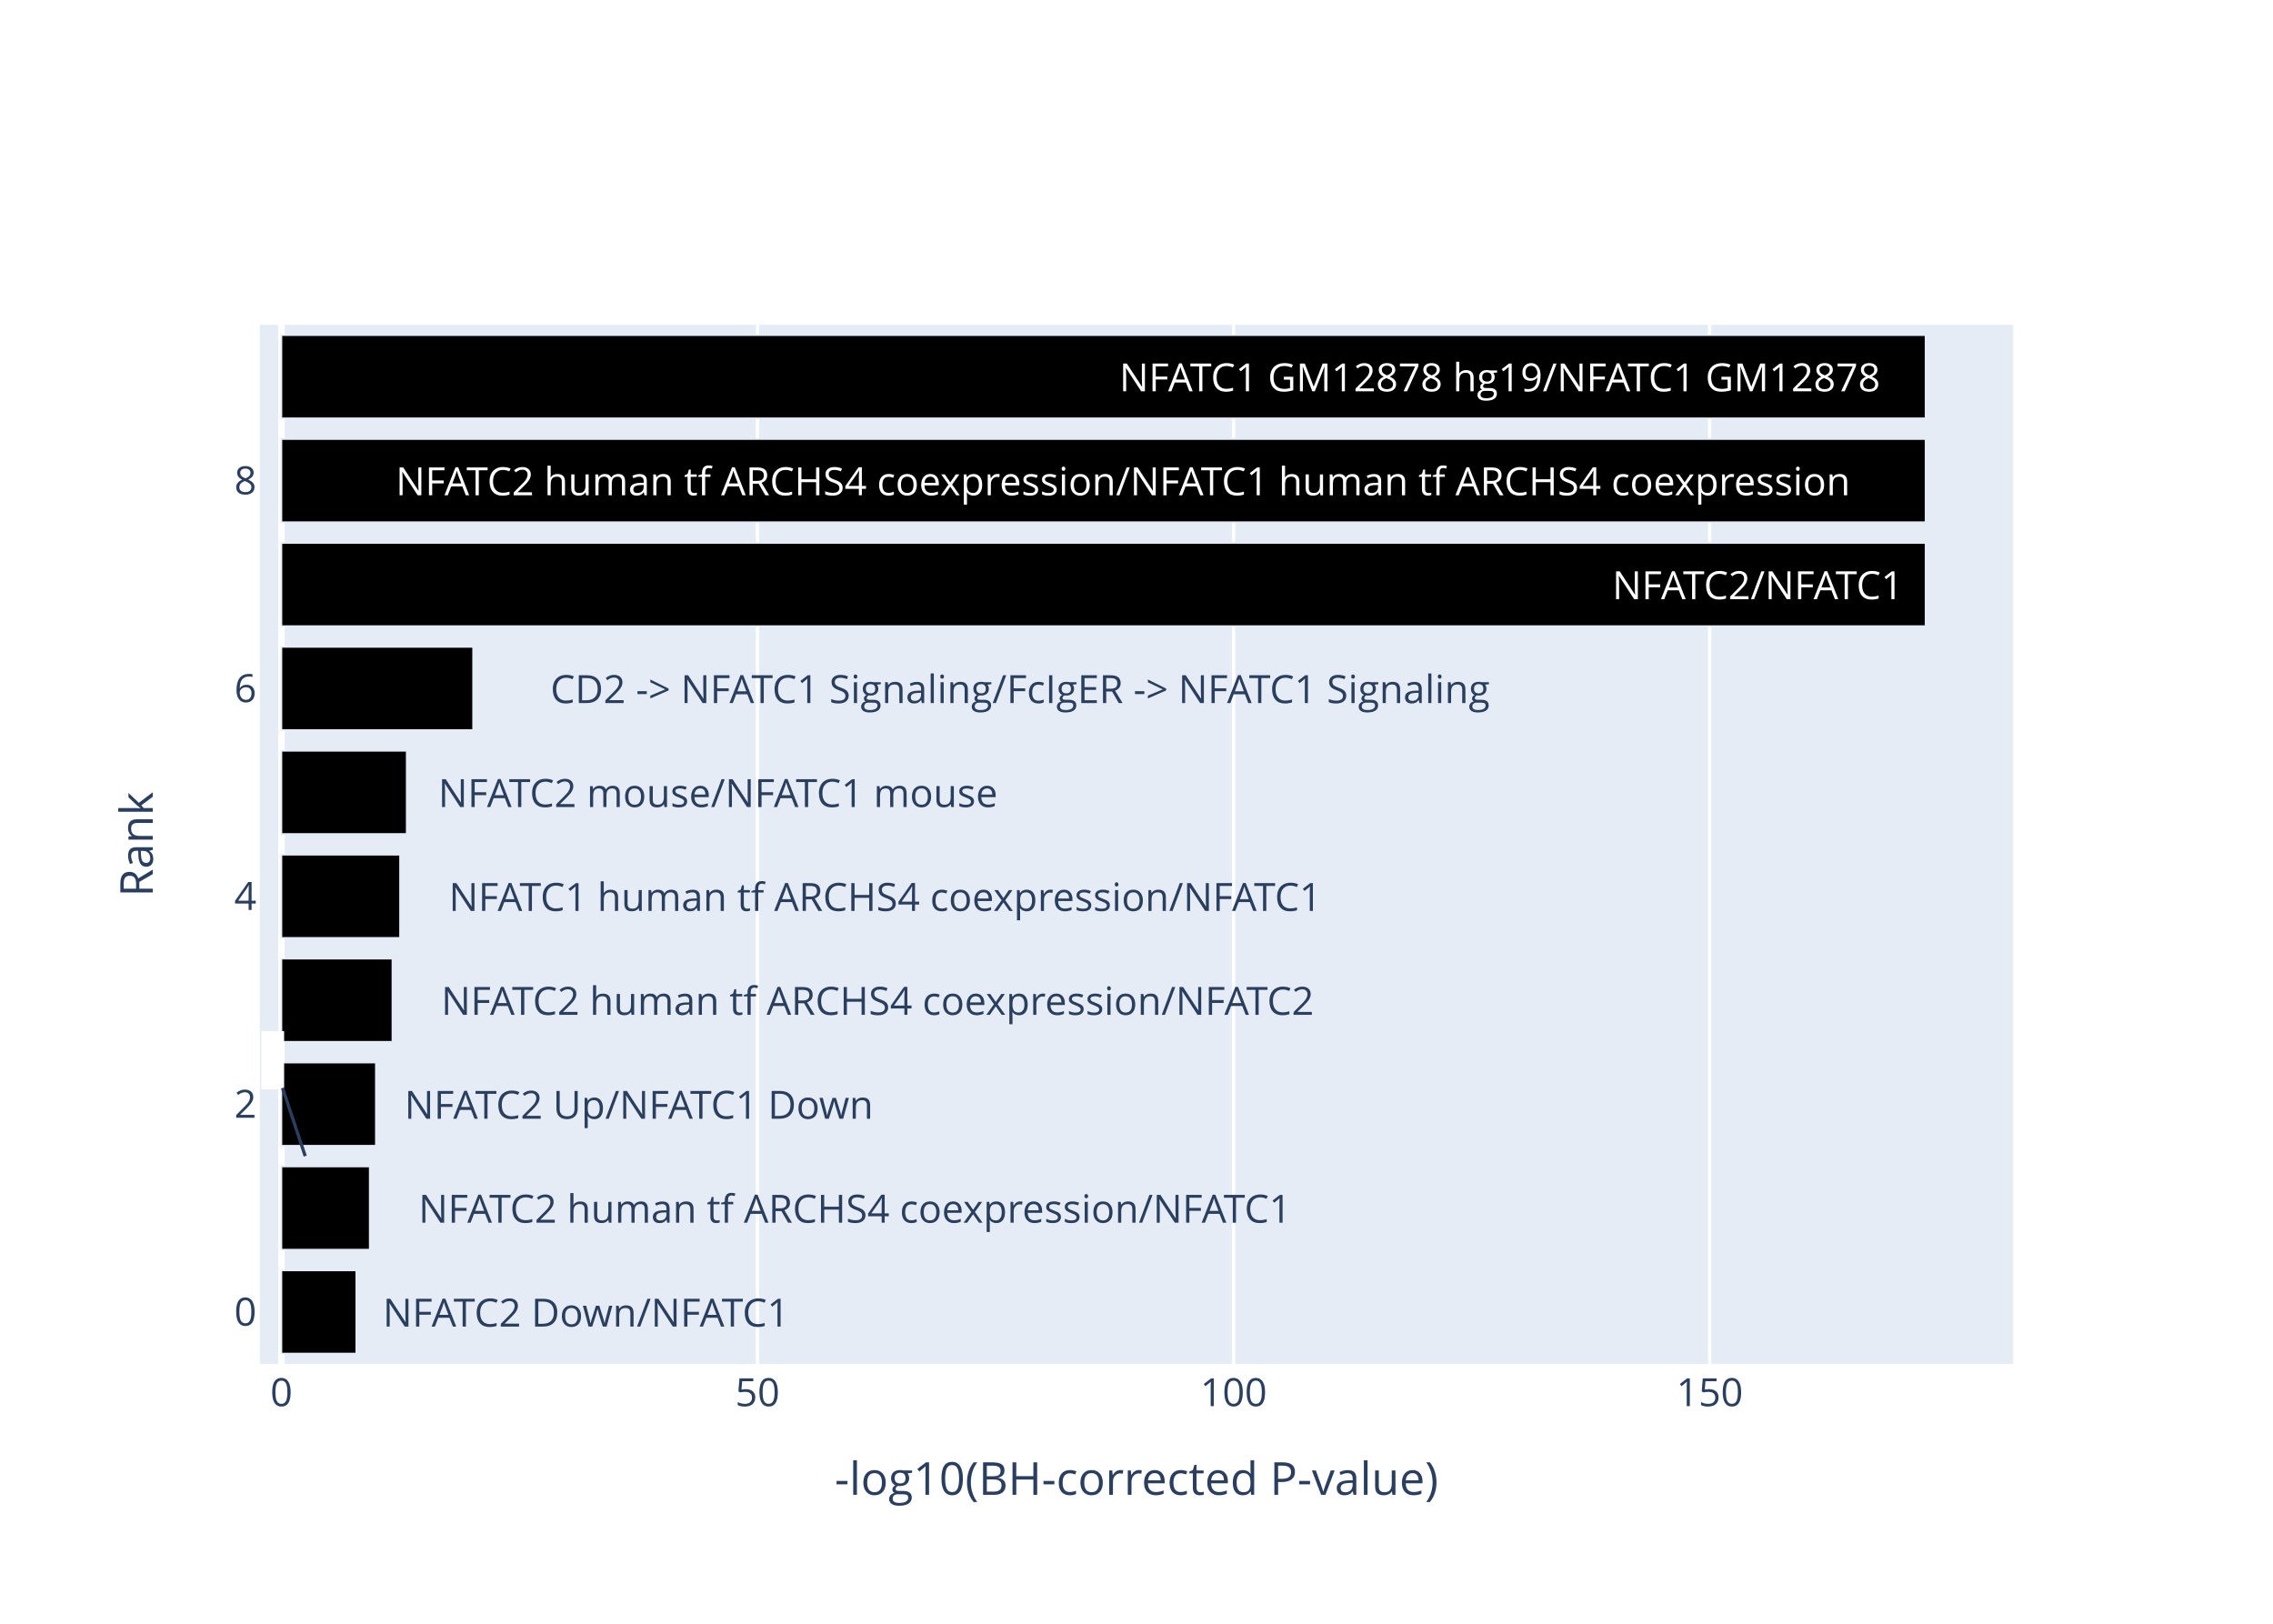
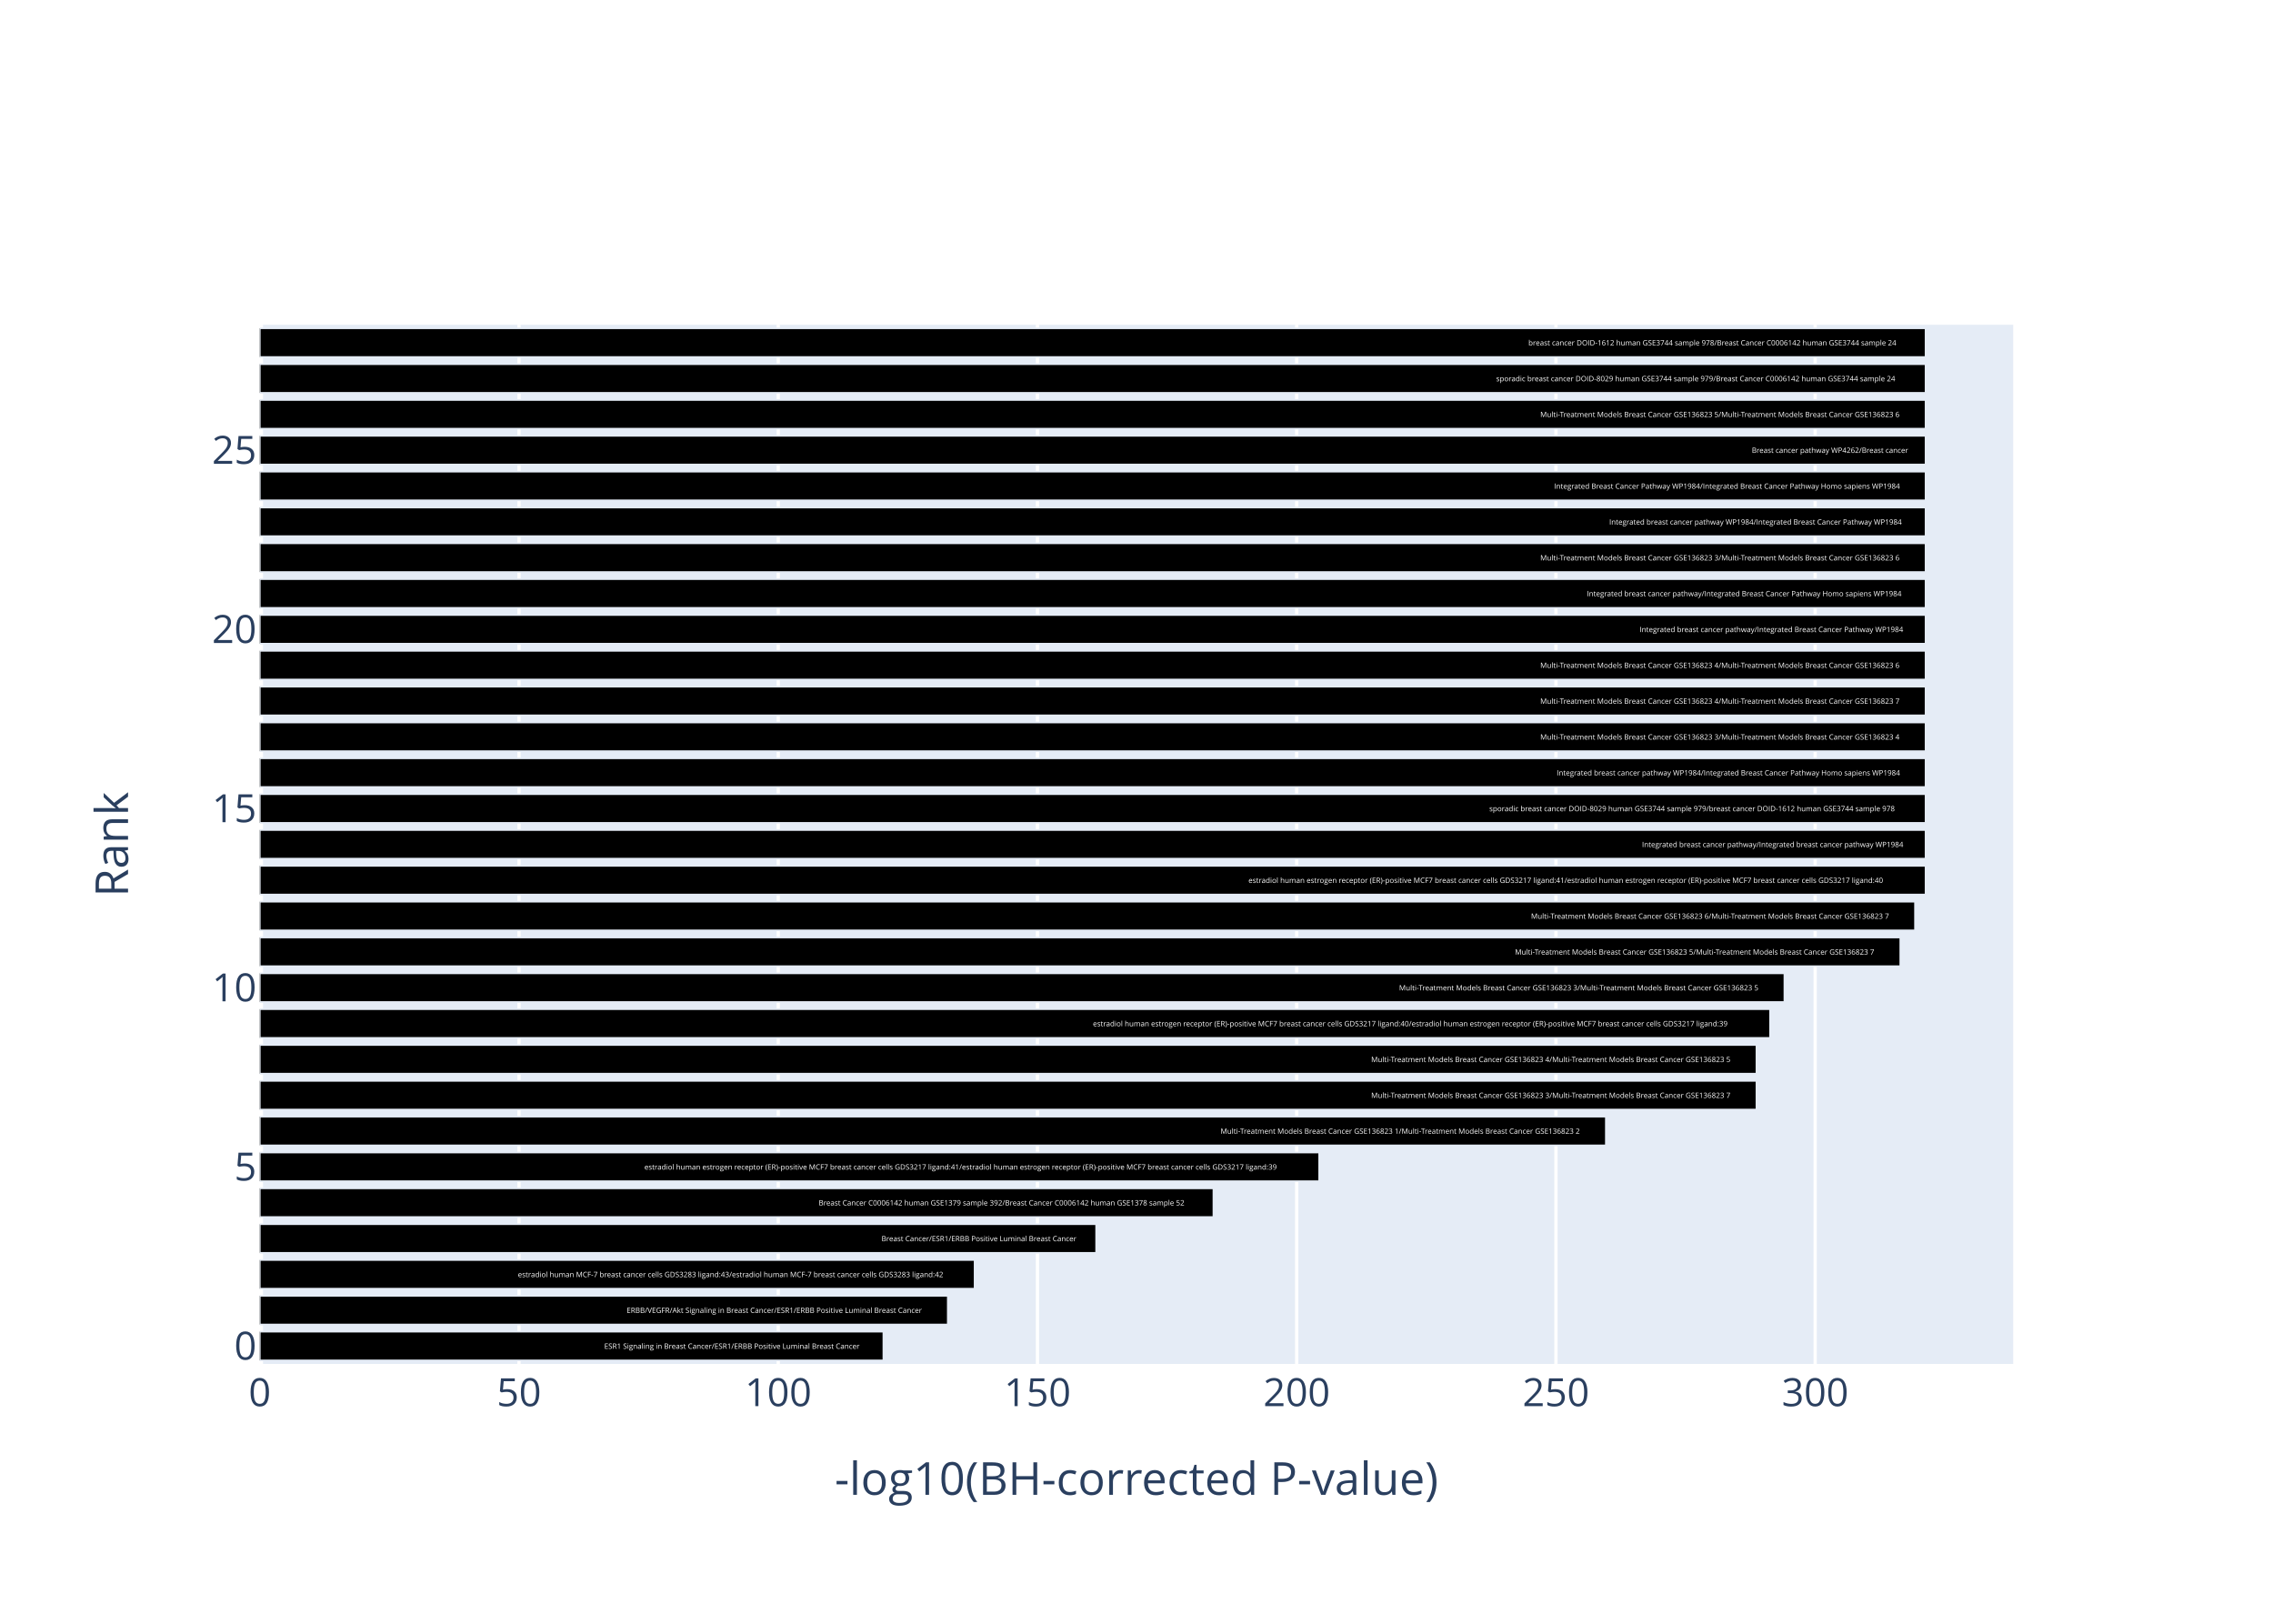
<svg xmlns="http://www.w3.org/2000/svg" class="main-svg" width="700" height="500" style="" viewBox="0 0 700 500">
  <rect x="0" y="0" width="700" height="500" style="fill: rgb(255, 255, 255); fill-opacity: 1;" />
-   <defs id="defs-0a23a2">
+   <defs id="defs-6ae5c2">
    <g class="clips">
-       <clipPath id="clip0a23a2xyplot" class="plotclip">
+       <clipPath id="clip6ae5c2xyplot" class="plotclip">
        <rect width="540" height="320" />
      </clipPath>
-       <clipPath class="axesclip" id="clip0a23a2x">
+       <clipPath class="axesclip" id="clip6ae5c2x">
        <rect x="80" y="0" width="540" height="500" />
      </clipPath>
-       <clipPath class="axesclip" id="clip0a23a2y">
+       <clipPath class="axesclip" id="clip6ae5c2y">
        <rect x="0" y="100" width="700" height="320" />
      </clipPath>
-       <clipPath class="axesclip" id="clip0a23a2xy">
+       <clipPath class="axesclip" id="clip6ae5c2xy">
        <rect x="80" y="100" width="540" height="320" />
      </clipPath>
    </g>
    <g class="gradients" />
    <g class="patterns" />
  </defs>
  <g class="bglayer">
    <rect class="bg" x="80" y="100" width="540" height="320" style="fill: rgb(229, 236, 246); fill-opacity: 1; stroke-width: 0;" />
  </g>
  <g class="layer-below">
    <g class="imagelayer" />
    <g class="shapelayer" />
  </g>
  <g class="cartesianlayer">
    <g class="subplot xy">
      <g class="layer-subplot">
        <g class="shapelayer" />
        <g class="imagelayer" />
      </g>
      <g class="minor-gridlayer">
        <g class="x" />
        <g class="y" />
      </g>
      <g class="gridlayer">
        <g class="x">
-           <path class="xgrid crisp" transform="translate(233.28,0)" d="M0,100v320" style="stroke: rgb(255, 255, 255); stroke-opacity: 1; stroke-width: 1px;" />
-           <path class="xgrid crisp" transform="translate(379.9,0)" d="M0,100v320" style="stroke: rgb(255, 255, 255); stroke-opacity: 1; stroke-width: 1px;" />
-           <path class="xgrid crisp" transform="translate(526.51,0)" d="M0,100v320" style="stroke: rgb(255, 255, 255); stroke-opacity: 1; stroke-width: 1px;" />
+           <path class="xgrid crisp" transform="translate(159.83,0)" d="M0,100v320" style="stroke: rgb(255, 255, 255); stroke-opacity: 1; stroke-width: 1px;" />
+           <path class="xgrid crisp" transform="translate(239.67,0)" d="M0,100v320" style="stroke: rgb(255, 255, 255); stroke-opacity: 1; stroke-width: 1px;" />
+           <path class="xgrid crisp" transform="translate(319.5,0)" d="M0,100v320" style="stroke: rgb(255, 255, 255); stroke-opacity: 1; stroke-width: 1px;" />
+           <path class="xgrid crisp" transform="translate(399.33,0)" d="M0,100v320" style="stroke: rgb(255, 255, 255); stroke-opacity: 1; stroke-width: 1px;" />
+           <path class="xgrid crisp" transform="translate(479.17,0)" d="M0,100v320" style="stroke: rgb(255, 255, 255); stroke-opacity: 1; stroke-width: 1px;" />
+           <path class="xgrid crisp" transform="translate(559,0)" d="M0,100v320" style="stroke: rgb(255, 255, 255); stroke-opacity: 1; stroke-width: 1px;" />
        </g>
        <g class="y" />
      </g>
      <g class="zerolinelayer">
-         <path class="xzl zl crisp" transform="translate(86.67,0)" d="M0,100v320" style="stroke: rgb(255, 255, 255); stroke-opacity: 1; stroke-width: 2px;" />
+         <path class="xzl zl crisp" transform="translate(80,0)" d="M0,100v320" style="stroke: rgb(255, 255, 255); stroke-opacity: 1; stroke-width: 2px;" />
      </g>
      <path class="xlines-below" />
      <path class="ylines-below" />
      <g class="overlines-below" />
      <g class="xaxislayer-below" />
      <g class="yaxislayer-below" />
      <g class="overaxes-below" />
-       <g class="plot" transform="translate(80,100)" clip-path="url(#clip0a23a2xyplot)">
+       <g class="plot" transform="translate(80,100)" clip-path="url(#clip6ae5c2xyplot)">
        <g class="barlayer mlayer">
          <g class="trace bars" style="opacity: 1;">
            <g class="points">
              <g class="point">
-                 <path d="M6.67,316.8V291.2H29.72V316.8Z" style="vector-effect: none; opacity: 1; stroke-width: 0.5px; fill: rgb(0, 0, 0); fill-opacity: 1; stroke: rgb(229, 236, 246); stroke-opacity: 1;" />
-                 <text class="bartext bartext-outside" text-anchor="middle" data-notex="1" x="0" y="0" style="font-family: 'Open Sans', verdana, arial, sans-serif; font-size: 12px; fill: rgb(42, 63, 95); fill-opacity: 1; white-space: pre;" transform="translate(100.4856,308.5)">NFATC2 Down/NFATC1</text>
-               </g>
-               <g class="point">
-                 <path d="M6.67,284.8V259.2H33.86V284.8Z" style="vector-effect: none; opacity: 1; stroke-width: 0.5px; fill: rgb(0, 0, 0); fill-opacity: 1; stroke: rgb(229, 236, 246); stroke-opacity: 1;" />
-                 <text class="bartext bartext-outside" text-anchor="middle" data-notex="1" x="0" y="0" style="font-family: 'Open Sans', verdana, arial, sans-serif; font-size: 12px; fill: rgb(42, 63, 95); fill-opacity: 1; white-space: pre;" transform="translate(183.2819,276.5)">NFATC2 human tf ARCHS4 coexpression/NFATC1</text>
-               </g>
-               <g class="point">
-                 <path d="M6.67,252.8V227.2H35.75V252.8Z" style="vector-effect: none; opacity: 1; stroke-width: 0.5px; fill: rgb(0, 0, 0); fill-opacity: 1; stroke: rgb(229, 236, 246); stroke-opacity: 1;" />
-                 <text class="bartext bartext-outside" text-anchor="middle" data-notex="1" x="0" y="0" style="font-family: 'Open Sans', verdana, arial, sans-serif; font-size: 12px; fill: rgb(42, 63, 95); fill-opacity: 1; white-space: pre;" transform="translate(116.75,244.5)">NFATC2 Up/NFATC1 Down</text>
-               </g>
-               <g class="point">
-                 <path d="M6.67,220.8V195.2H40.85V220.8Z" style="vector-effect: none; opacity: 1; stroke-width: 0.5px; fill: rgb(0, 0, 0); fill-opacity: 1; stroke: rgb(229, 236, 246); stroke-opacity: 1;" />
-                 <text class="bartext bartext-outside" text-anchor="middle" data-notex="1" x="0" y="0" style="font-family: 'Open Sans', verdana, arial, sans-serif; font-size: 12px; fill: rgb(42, 63, 95); fill-opacity: 1; white-space: pre;" transform="translate(190.2719,212.5)">NFATC2 human tf ARCHS4 coexpression/NFATC2</text>
-               </g>
-               <g class="point">
-                 <path d="M6.67,188.8V163.2H43.2V188.8Z" style="vector-effect: none; opacity: 1; stroke-width: 0.5px; fill: rgb(0, 0, 0); fill-opacity: 1; stroke: rgb(229, 236, 246); stroke-opacity: 1;" />
-                 <text class="bartext bartext-outside" text-anchor="middle" data-notex="1" x="0" y="0" style="font-family: 'Open Sans', verdana, arial, sans-serif; font-size: 12px; fill: rgb(42, 63, 95); fill-opacity: 1; white-space: pre;" transform="translate(192.6219,180.5)">NFATC1 human tf ARCHS4 coexpression/NFATC1</text>
-               </g>
-               <g class="point">
-                 <path d="M6.67,156.8V131.2H45.25V156.8Z" style="vector-effect: none; opacity: 1; stroke-width: 0.5px; fill: rgb(0, 0, 0); fill-opacity: 1; stroke: rgb(229, 236, 246); stroke-opacity: 1;" />
-                 <text class="bartext bartext-outside" text-anchor="middle" data-notex="1" x="0" y="0" style="font-family: 'Open Sans', verdana, arial, sans-serif; font-size: 12px; fill: rgb(42, 63, 95); fill-opacity: 1; white-space: pre;" transform="translate(141.1094,148.5)">NFATC2 mouse/NFATC1 mouse</text>
-               </g>
-               <g class="point">
-                 <path d="M6.67,124.8V99.2H65.7V124.8Z" style="vector-effect: none; opacity: 1; stroke-width: 0.5px; fill: rgb(0, 0, 0); fill-opacity: 1; stroke: rgb(229, 236, 246); stroke-opacity: 1;" />
-                 <text class="bartext bartext-outside" text-anchor="middle" data-notex="1" x="0" y="0" style="font-family: 'Open Sans', verdana, arial, sans-serif; font-size: 12px; fill: rgb(42, 63, 95); fill-opacity: 1; white-space: pre;" transform="translate(234.1687,116.5)">CD2 -&gt; NFATC1 Signaling/FcIgER -&gt; NFATC1 Signaling</text>
-               </g>
-               <g class="point">
-                 <path d="M6.67,92.8V67.2H513V92.8Z" style="vector-effect: none; opacity: 1; stroke-width: 0.5px; fill: rgb(0, 0, 0); fill-opacity: 1; stroke: rgb(229, 236, 246); stroke-opacity: 1;" />
-                 <text class="bartext bartext-inside" text-anchor="middle" data-notex="1" x="0" y="0" style="font-family: 'Open Sans', verdana, arial, sans-serif; font-size: 12px; fill: rgb(255, 255, 255); fill-opacity: 1; white-space: pre;" transform="translate(461.3125,84.5)">NFATC2/NFATC1</text>
-               </g>
-               <g class="point">
-                 <path d="M6.67,60.8V35.2H513V60.8Z" style="vector-effect: none; opacity: 1; stroke-width: 0.5px; fill: rgb(0, 0, 0); fill-opacity: 1; stroke: rgb(229, 236, 246); stroke-opacity: 1;" />
-                 <text class="bartext bartext-inside" text-anchor="middle" data-notex="1" x="0" y="0" style="font-family: 'Open Sans', verdana, arial, sans-serif; font-size: 12px; fill: rgb(255, 255, 255); fill-opacity: 1; white-space: pre;" transform="translate(265.8438,52.5)">NFATC2 human tf ARCHS4 coexpression/NFATC1 human tf ARCHS4 coexpression</text>
-               </g>
-               <g class="point">
-                 <path d="M6.67,28.8V3.2H513V28.8Z" style="vector-effect: none; opacity: 1; stroke-width: 0.5px; fill: rgb(0, 0, 0); fill-opacity: 1; stroke: rgb(229, 236, 246); stroke-opacity: 1;" />
-                 <text class="bartext bartext-inside" text-anchor="middle" data-notex="1" x="0" y="0" style="font-family: 'Open Sans', verdana, arial, sans-serif; font-size: 12px; fill: rgb(255, 255, 255); fill-opacity: 1; white-space: pre;" transform="translate(381.8906,20.5)">NFATC1 GM12878 hg19/NFATC1 GM12878</text>
+                 <path d="M0,318.9V310.07H192.05V318.9Z" style="vector-effect: none; opacity: 1; stroke-width: 0.5px; fill: rgb(0, 0, 0); fill-opacity: 1; stroke: rgb(229, 236, 246); stroke-opacity: 1;" />
+                 <text class="bartext bartext-inside" text-anchor="middle" data-notex="1" x="0" y="0" style="font-family: 'Open Sans', verdana, arial, sans-serif; font-size: 12px; fill: rgb(255, 255, 255); fill-opacity: 1; white-space: pre;" transform="translate(145.4031,315.334)scale(0.1886667)">ESR1 Signaling in Breast Cancer/ESR1/ERBB Positive Luminal Breast Cancer</text>
+               </g>
+               <g class="point">
+                 <path d="M0,307.86V299.03H211.88V307.86Z" style="vector-effect: none; opacity: 1; stroke-width: 0.5px; fill: rgb(0, 0, 0); fill-opacity: 1; stroke: rgb(229, 236, 246); stroke-opacity: 1;" />
+                 <text class="bartext bartext-inside" text-anchor="middle" data-notex="1" x="0" y="0" style="font-family: 'Open Sans', verdana, arial, sans-serif; font-size: 12px; fill: rgb(255, 255, 255); fill-opacity: 1; white-space: pre;" transform="translate(158.4529,304.294)scale(0.1886667)">ERBB/VEGFR/Akt Signaling in Breast Cancer/ESR1/ERBB Positive Luminal Breast Cancer</text>
+               </g>
+               <g class="point">
+                 <path d="M0,296.83V288H220.14V296.83Z" style="vector-effect: none; opacity: 1; stroke-width: 0.5px; fill: rgb(0, 0, 0); fill-opacity: 1; stroke: rgb(229, 236, 246); stroke-opacity: 1;" />
+                 <text class="bartext bartext-inside" text-anchor="middle" data-notex="1" x="0" y="0" style="font-family: 'Open Sans', verdana, arial, sans-serif; font-size: 12px; fill: rgb(255, 255, 255); fill-opacity: 1; white-space: pre;" transform="translate(144.9897,293.264)scale(0.1886667)">estradiol human MCF-7 breast cancer cells GDS3283 ligand:43/estradiol human MCF-7 breast cancer cells GDS3283 ligand:42</text>
+               </g>
+               <g class="point">
+                 <path d="M0,285.79V276.97H257.57V285.79Z" style="vector-effect: none; opacity: 1; stroke-width: 0.5px; fill: rgb(0, 0, 0); fill-opacity: 1; stroke: rgb(229, 236, 246); stroke-opacity: 1;" />
+                 <text class="bartext bartext-inside" text-anchor="middle" data-notex="1" x="0" y="0" style="font-family: 'Open Sans', verdana, arial, sans-serif; font-size: 12px; fill: rgb(255, 255, 255); fill-opacity: 1; white-space: pre;" transform="translate(221.4879,282.226)scale(0.188)">Breast Cancer/ESR1/ERBB Positive Luminal Breast Cancer</text>
+               </g>
+               <g class="point">
+                 <path d="M0,274.76V265.93H293.69V274.76Z" style="vector-effect: none; opacity: 1; stroke-width: 0.5px; fill: rgb(0, 0, 0); fill-opacity: 1; stroke: rgb(229, 236, 246); stroke-opacity: 1;" />
+                 <text class="bartext bartext-inside" text-anchor="middle" data-notex="1" x="0" y="0" style="font-family: 'Open Sans', verdana, arial, sans-serif; font-size: 12px; fill: rgb(255, 255, 255); fill-opacity: 1; white-space: pre;" transform="translate(228.4359,271.194)scale(0.1886667)">Breast Cancer C0006142 human GSE1379 sample 392/Breast Cancer C0006142 human GSE1378 sample 52</text>
+               </g>
+               <g class="point">
+                 <path d="M0,263.72V254.9H326.25V263.72Z" style="vector-effect: none; opacity: 1; stroke-width: 0.5px; fill: rgb(0, 0, 0); fill-opacity: 1; stroke: rgb(229, 236, 246); stroke-opacity: 1;" />
+                 <text class="bartext bartext-inside" text-anchor="middle" data-notex="1" x="0" y="0" style="font-family: 'Open Sans', verdana, arial, sans-serif; font-size: 12px; fill: rgb(255, 255, 255); fill-opacity: 1; white-space: pre;" transform="translate(215.8256,260.156)scale(0.188)">estradiol human estrogen receptor (ER)-positive MCF7 breast cancer cells GDS3217 ligand:41/estradiol human estrogen receptor (ER)-positive MCF7 breast cancer cells GDS3217 ligand:39</text>
+               </g>
+               <g class="point">
+                 <path d="M0,252.69V243.86H414.54V252.69Z" style="vector-effect: none; opacity: 1; stroke-width: 0.5px; fill: rgb(0, 0, 0); fill-opacity: 1; stroke: rgb(229, 236, 246); stroke-opacity: 1;" />
+                 <text class="bartext bartext-inside" text-anchor="middle" data-notex="1" x="0" y="0" style="font-family: 'Open Sans', verdana, arial, sans-serif; font-size: 12px; fill: rgb(255, 255, 255); fill-opacity: 1; white-space: pre;" transform="translate(351.202,249.124)scale(0.1886667)">Multi-Treatment Models Breast Cancer GSE136823 1/Multi-Treatment Models Breast Cancer GSE136823 2</text>
+               </g>
+               <g class="point">
+                 <path d="M0,241.66V232.83H460.92V241.66Z" style="vector-effect: none; opacity: 1; stroke-width: 0.5px; fill: rgb(0, 0, 0); fill-opacity: 1; stroke: rgb(229, 236, 246); stroke-opacity: 1;" />
+                 <text class="bartext bartext-inside" text-anchor="middle" data-notex="1" x="0" y="0" style="font-family: 'Open Sans', verdana, arial, sans-serif; font-size: 12px; fill: rgb(255, 255, 255); fill-opacity: 1; white-space: pre;" transform="translate(397.582,238.094)scale(0.1886667)">Multi-Treatment Models Breast Cancer GSE136823 3/Multi-Treatment Models Breast Cancer GSE136823 7</text>
+               </g>
+               <g class="point">
+                 <path d="M0,230.62V221.79H460.92V230.62Z" style="vector-effect: none; opacity: 1; stroke-width: 0.5px; fill: rgb(0, 0, 0); fill-opacity: 1; stroke: rgb(229, 236, 246); stroke-opacity: 1;" />
+                 <text class="bartext bartext-inside" text-anchor="middle" data-notex="1" x="0" y="0" style="font-family: 'Open Sans', verdana, arial, sans-serif; font-size: 12px; fill: rgb(255, 255, 255); fill-opacity: 1; white-space: pre;" transform="translate(397.582,227.054)scale(0.1886667)">Multi-Treatment Models Breast Cancer GSE136823 4/Multi-Treatment Models Breast Cancer GSE136823 5</text>
+               </g>
+               <g class="point">
+                 <path d="M0,219.59V210.76H465.11V219.59Z" style="vector-effect: none; opacity: 1; stroke-width: 0.5px; fill: rgb(0, 0, 0); fill-opacity: 1; stroke: rgb(229, 236, 246); stroke-opacity: 1;" />
+                 <text class="bartext bartext-inside" text-anchor="middle" data-notex="1" x="0" y="0" style="font-family: 'Open Sans', verdana, arial, sans-serif; font-size: 12px; fill: rgb(255, 255, 255); fill-opacity: 1; white-space: pre;" transform="translate(354.3047,216.024)scale(0.1886667)">estradiol human estrogen receptor (ER)-positive MCF7 breast cancer cells GDS3217 ligand:40/estradiol human estrogen receptor (ER)-positive MCF7 breast cancer cells GDS3217 ligand:39</text>
+               </g>
+               <g class="point">
+                 <path d="M0,208.55V199.72H469.53V208.55Z" style="vector-effect: none; opacity: 1; stroke-width: 0.5px; fill: rgb(0, 0, 0); fill-opacity: 1; stroke: rgb(229, 236, 246); stroke-opacity: 1;" />
+                 <text class="bartext bartext-inside" text-anchor="middle" data-notex="1" x="0" y="0" style="font-family: 'Open Sans', verdana, arial, sans-serif; font-size: 12px; fill: rgb(255, 255, 255); fill-opacity: 1; white-space: pre;" transform="translate(406.192,204.984)scale(0.1886667)">Multi-Treatment Models Breast Cancer GSE136823 3/Multi-Treatment Models Breast Cancer GSE136823 5</text>
+               </g>
+               <g class="point">
+                 <path d="M0,197.52V188.69H505.22V197.52Z" style="vector-effect: none; opacity: 1; stroke-width: 0.5px; fill: rgb(0, 0, 0); fill-opacity: 1; stroke: rgb(229, 236, 246); stroke-opacity: 1;" />
+                 <text class="bartext bartext-inside" text-anchor="middle" data-notex="1" x="0" y="0" style="font-family: 'Open Sans', verdana, arial, sans-serif; font-size: 12px; fill: rgb(255, 255, 255); fill-opacity: 1; white-space: pre;" transform="translate(441.882,193.954)scale(0.1886667)">Multi-Treatment Models Breast Cancer GSE136823 5/Multi-Treatment Models Breast Cancer GSE136823 7</text>
+               </g>
+               <g class="point">
+                 <path d="M0,186.48V177.66H509.75V186.48Z" style="vector-effect: none; opacity: 1; stroke-width: 0.5px; fill: rgb(0, 0, 0); fill-opacity: 1; stroke: rgb(229, 236, 246); stroke-opacity: 1;" />
+                 <text class="bartext bartext-inside" text-anchor="middle" data-notex="1" x="0" y="0" style="font-family: 'Open Sans', verdana, arial, sans-serif; font-size: 12px; fill: rgb(255, 255, 255); fill-opacity: 1; white-space: pre;" transform="translate(446.6253,182.916)scale(0.188)">Multi-Treatment Models Breast Cancer GSE136823 6/Multi-Treatment Models Breast Cancer GSE136823 7</text>
+               </g>
+               <g class="point">
+                 <path d="M0,175.45V166.62H513V175.45Z" style="vector-effect: none; opacity: 1; stroke-width: 0.5px; fill: rgb(0, 0, 0); fill-opacity: 1; stroke: rgb(229, 236, 246); stroke-opacity: 1;" />
+                 <text class="bartext bartext-inside" text-anchor="middle" data-notex="1" x="0" y="0" style="font-family: 'Open Sans', verdana, arial, sans-serif; font-size: 12px; fill: rgb(255, 255, 255); fill-opacity: 1; white-space: pre;" transform="translate(402.1947,171.884)scale(0.1886667)">estradiol human estrogen receptor (ER)-positive MCF7 breast cancer cells GDS3217 ligand:41/estradiol human estrogen receptor (ER)-positive MCF7 breast cancer cells GDS3217 ligand:40</text>
+               </g>
+               <g class="point">
+                 <path d="M0,164.41V155.59H513V164.41Z" style="vector-effect: none; opacity: 1; stroke-width: 0.5px; fill: rgb(0, 0, 0); fill-opacity: 1; stroke: rgb(229, 236, 246); stroke-opacity: 1;" />
+                 <text class="bartext bartext-inside" text-anchor="middle" data-notex="1" x="0" y="0" style="font-family: 'Open Sans', verdana, arial, sans-serif; font-size: 12px; fill: rgb(255, 255, 255); fill-opacity: 1; white-space: pre;" transform="translate(465.9111,160.846)scale(0.188)">Integrated breast cancer pathway/Integrated breast cancer pathway WP1984</text>
+               </g>
+               <g class="point">
+                 <path d="M0,153.38V144.55H513V153.38Z" style="vector-effect: none; opacity: 1; stroke-width: 0.5px; fill: rgb(0, 0, 0); fill-opacity: 1; stroke: rgb(229, 236, 246); stroke-opacity: 1;" />
+                 <text class="bartext bartext-inside" text-anchor="middle" data-notex="1" x="0" y="0" style="font-family: 'Open Sans', verdana, arial, sans-serif; font-size: 12px; fill: rgb(255, 255, 255); fill-opacity: 1; white-space: pre;" transform="translate(441.0866,149.814)scale(0.1886667)">sporadic breast cancer DOID-8029 human GSE3744 sample 979/breast cancer DOID-1612 human GSE3744 sample 978</text>
+               </g>
+               <g class="point">
+                 <path d="M0,142.34V133.52H513V142.34Z" style="vector-effect: none; opacity: 1; stroke-width: 0.5px; fill: rgb(0, 0, 0); fill-opacity: 1; stroke: rgb(229, 236, 246); stroke-opacity: 1;" />
+                 <text class="bartext bartext-inside" text-anchor="middle" data-notex="1" x="0" y="0" style="font-family: 'Open Sans', verdana, arial, sans-serif; font-size: 12px; fill: rgb(255, 255, 255); fill-opacity: 1; white-space: pre;" transform="translate(452.2723,138.776)scale(0.188)">Integrated breast cancer pathway WP1984/Integrated Breast Cancer Pathway Homo sapiens WP1984</text>
+               </g>
+               <g class="point">
+                 <path d="M0,131.31V122.48H513V131.31Z" style="vector-effect: none; opacity: 1; stroke-width: 0.5px; fill: rgb(0, 0, 0); fill-opacity: 1; stroke: rgb(229, 236, 246); stroke-opacity: 1;" />
+                 <text class="bartext bartext-inside" text-anchor="middle" data-notex="1" x="0" y="0" style="font-family: 'Open Sans', verdana, arial, sans-serif; font-size: 12px; fill: rgb(255, 255, 255); fill-opacity: 1; white-space: pre;" transform="translate(449.662,127.744)scale(0.1886667)">Multi-Treatment Models Breast Cancer GSE136823 3/Multi-Treatment Models Breast Cancer GSE136823 4</text>
+               </g>
+               <g class="point">
+                 <path d="M0,120.28V111.45H513V120.28Z" style="vector-effect: none; opacity: 1; stroke-width: 0.5px; fill: rgb(0, 0, 0); fill-opacity: 1; stroke: rgb(229, 236, 246); stroke-opacity: 1;" />
+                 <text class="bartext bartext-inside" text-anchor="middle" data-notex="1" x="0" y="0" style="font-family: 'Open Sans', verdana, arial, sans-serif; font-size: 12px; fill: rgb(255, 255, 255); fill-opacity: 1; white-space: pre;" transform="translate(449.662,116.714)scale(0.1886667)">Multi-Treatment Models Breast Cancer GSE136823 4/Multi-Treatment Models Breast Cancer GSE136823 7</text>
+               </g>
+               <g class="point">
+                 <path d="M0,109.24V100.41H513V109.24Z" style="vector-effect: none; opacity: 1; stroke-width: 0.5px; fill: rgb(0, 0, 0); fill-opacity: 1; stroke: rgb(229, 236, 246); stroke-opacity: 1;" />
+                 <text class="bartext bartext-inside" text-anchor="middle" data-notex="1" x="0" y="0" style="font-family: 'Open Sans', verdana, arial, sans-serif; font-size: 12px; fill: rgb(255, 255, 255); fill-opacity: 1; white-space: pre;" transform="translate(449.662,105.674)scale(0.1886667)">Multi-Treatment Models Breast Cancer GSE136823 4/Multi-Treatment Models Breast Cancer GSE136823 6</text>
+               </g>
+               <g class="point">
+                 <path d="M0,98.21V89.38H513V98.21Z" style="vector-effect: none; opacity: 1; stroke-width: 0.5px; fill: rgb(0, 0, 0); fill-opacity: 1; stroke: rgb(229, 236, 246); stroke-opacity: 1;" />
+                 <text class="bartext bartext-inside" text-anchor="middle" data-notex="1" x="0" y="0" style="font-family: 'Open Sans', verdana, arial, sans-serif; font-size: 12px; fill: rgb(255, 255, 255); fill-opacity: 1; white-space: pre;" transform="translate(465.5336,94.644)scale(0.1886667)">Integrated breast cancer pathway/Integrated Breast Cancer Pathway WP1984</text>
+               </g>
+               <g class="point">
+                 <path d="M0,87.17V78.34H513V87.17Z" style="vector-effect: none; opacity: 1; stroke-width: 0.5px; fill: rgb(0, 0, 0); fill-opacity: 1; stroke: rgb(229, 236, 246); stroke-opacity: 1;" />
+                 <text class="bartext bartext-inside" text-anchor="middle" data-notex="1" x="0" y="0" style="font-family: 'Open Sans', verdana, arial, sans-serif; font-size: 12px; fill: rgb(255, 255, 255); fill-opacity: 1; white-space: pre;" transform="translate(457.1439,83.604)scale(0.1886667)">Integrated breast cancer pathway/Integrated Breast Cancer Pathway Homo sapiens WP1984</text>
+               </g>
+               <g class="point">
+                 <path d="M0,76.14V67.31H513V76.14Z" style="vector-effect: none; opacity: 1; stroke-width: 0.5px; fill: rgb(0, 0, 0); fill-opacity: 1; stroke: rgb(229, 236, 246); stroke-opacity: 1;" />
+                 <text class="bartext bartext-inside" text-anchor="middle" data-notex="1" x="0" y="0" style="font-family: 'Open Sans', verdana, arial, sans-serif; font-size: 12px; fill: rgb(255, 255, 255); fill-opacity: 1; white-space: pre;" transform="translate(449.662,72.574)scale(0.1886667)">Multi-Treatment Models Breast Cancer GSE136823 3/Multi-Treatment Models Breast Cancer GSE136823 6</text>
+               </g>
+               <g class="point">
+                 <path d="M0,65.1V56.28H513V65.1Z" style="vector-effect: none; opacity: 1; stroke-width: 0.5px; fill: rgb(0, 0, 0); fill-opacity: 1; stroke: rgb(229, 236, 246); stroke-opacity: 1;" />
+                 <text class="bartext bartext-inside" text-anchor="middle" data-notex="1" x="0" y="0" style="font-family: 'Open Sans', verdana, arial, sans-serif; font-size: 12px; fill: rgb(255, 255, 255); fill-opacity: 1; white-space: pre;" transform="translate(460.6294,61.536)scale(0.188)">Integrated breast cancer pathway WP1984/Integrated Breast Cancer Pathway WP1984</text>
+               </g>
+               <g class="point">
+                 <path d="M0,54.07V45.24H513V54.07Z" style="vector-effect: none; opacity: 1; stroke-width: 0.5px; fill: rgb(0, 0, 0); fill-opacity: 1; stroke: rgb(229, 236, 246); stroke-opacity: 1;" />
+                 <text class="bartext bartext-inside" text-anchor="middle" data-notex="1" x="0" y="0" style="font-family: 'Open Sans', verdana, arial, sans-serif; font-size: 12px; fill: rgb(255, 255, 255); fill-opacity: 1; white-space: pre;" transform="translate(451.8464,50.504)scale(0.1886667)">Integrated Breast Cancer Pathway WP1984/Integrated Breast Cancer Pathway Homo sapiens WP1984</text>
+               </g>
+               <g class="point">
+                 <path d="M0,43.03V34.21H513V43.03Z" style="vector-effect: none; opacity: 1; stroke-width: 0.5px; fill: rgb(0, 0, 0); fill-opacity: 1; stroke: rgb(229, 236, 246); stroke-opacity: 1;" />
+                 <text class="bartext bartext-inside" text-anchor="middle" data-notex="1" x="0" y="0" style="font-family: 'Open Sans', verdana, arial, sans-serif; font-size: 12px; fill: rgb(255, 255, 255); fill-opacity: 1; white-space: pre;" transform="translate(483.5772,39.466)scale(0.188)">Breast cancer pathway WP4262/Breast cancer</text>
+               </g>
+               <g class="point">
+                 <path d="M0,32V23.17H513V32Z" style="vector-effect: none; opacity: 1; stroke-width: 0.5px; fill: rgb(0, 0, 0); fill-opacity: 1; stroke: rgb(229, 236, 246); stroke-opacity: 1;" />
+                 <text class="bartext bartext-inside" text-anchor="middle" data-notex="1" x="0" y="0" style="font-family: 'Open Sans', verdana, arial, sans-serif; font-size: 12px; fill: rgb(255, 255, 255); fill-opacity: 1; white-space: pre;" transform="translate(449.662,28.434)scale(0.1886667)">Multi-Treatment Models Breast Cancer GSE136823 5/Multi-Treatment Models Breast Cancer GSE136823 6</text>
+               </g>
+               <g class="point">
+                 <path d="M0,20.97V12.14H513V20.97Z" style="vector-effect: none; opacity: 1; stroke-width: 0.5px; fill: rgb(0, 0, 0); fill-opacity: 1; stroke: rgb(229, 236, 246); stroke-opacity: 1;" />
+                 <text class="bartext bartext-inside" text-anchor="middle" data-notex="1" x="0" y="0" style="font-family: 'Open Sans', verdana, arial, sans-serif; font-size: 12px; fill: rgb(255, 255, 255); fill-opacity: 1; white-space: pre;" transform="translate(442.2097,17.404)scale(0.1886667)">sporadic breast cancer DOID-8029 human GSE3744 sample 979/Breast Cancer C0006142 human GSE3744 sample 24</text>
+               </g>
+               <g class="point">
+                 <path d="M0,9.93V1.1H513V9.93Z" style="vector-effect: none; opacity: 1; stroke-width: 0.5px; fill: rgb(0, 0, 0); fill-opacity: 1; stroke: rgb(229, 236, 246); stroke-opacity: 1;" />
+                 <text class="bartext bartext-inside" text-anchor="middle" data-notex="1" x="0" y="0" style="font-family: 'Open Sans', verdana, arial, sans-serif; font-size: 12px; fill: rgb(255, 255, 255); fill-opacity: 1; white-space: pre;" transform="translate(447.3391,6.364)scale(0.1886667)">breast cancer DOID-1612 human GSE3744 sample 978/Breast Cancer C0006142 human GSE3744 sample 24</text>
              </g>
            </g>
          </g>
        </g>
      </g>
      <g class="overplot" />
      <path class="xlines-above crisp" d="M0,0" style="fill: none;" />
      <path class="ylines-above crisp" d="M0,0" style="fill: none;" />
      <g class="overlines-above" />
      <g class="xaxislayer-above">
        <g class="xtick">
-           <text text-anchor="middle" x="0" y="433" transform="translate(86.67,0)" style="font-family: 'Open Sans', verdana, arial, sans-serif; font-size: 12px; fill: rgb(42, 63, 95); fill-opacity: 1; white-space: pre; opacity: 1;">0</text>
-         </g>
-         <g class="xtick">
-           <text text-anchor="middle" x="0" y="433" style="font-family: 'Open Sans', verdana, arial, sans-serif; font-size: 12px; fill: rgb(42, 63, 95); fill-opacity: 1; white-space: pre; opacity: 1;" transform="translate(233.28,0)">50</text>
-         </g>
-         <g class="xtick">
-           <text text-anchor="middle" x="0" y="433" style="font-family: 'Open Sans', verdana, arial, sans-serif; font-size: 12px; fill: rgb(42, 63, 95); fill-opacity: 1; white-space: pre; opacity: 1;" transform="translate(379.9,0)">100</text>
-         </g>
-         <g class="xtick">
-           <text text-anchor="middle" x="0" y="433" style="font-family: 'Open Sans', verdana, arial, sans-serif; font-size: 12px; fill: rgb(42, 63, 95); fill-opacity: 1; white-space: pre; opacity: 1;" transform="translate(526.51,0)">150</text>
+           <text text-anchor="middle" x="0" y="433" transform="translate(80,0)" style="font-family: 'Open Sans', verdana, arial, sans-serif; font-size: 12px; fill: rgb(42, 63, 95); fill-opacity: 1; white-space: pre; opacity: 1;">0</text>
+         </g>
+         <g class="xtick">
+           <text text-anchor="middle" x="0" y="433" style="font-family: 'Open Sans', verdana, arial, sans-serif; font-size: 12px; fill: rgb(42, 63, 95); fill-opacity: 1; white-space: pre; opacity: 1;" transform="translate(159.83,0)">50</text>
+         </g>
+         <g class="xtick">
+           <text text-anchor="middle" x="0" y="433" style="font-family: 'Open Sans', verdana, arial, sans-serif; font-size: 12px; fill: rgb(42, 63, 95); fill-opacity: 1; white-space: pre; opacity: 1;" transform="translate(239.67,0)">100</text>
+         </g>
+         <g class="xtick">
+           <text text-anchor="middle" x="0" y="433" style="font-family: 'Open Sans', verdana, arial, sans-serif; font-size: 12px; fill: rgb(42, 63, 95); fill-opacity: 1; white-space: pre; opacity: 1;" transform="translate(319.5,0)">150</text>
+         </g>
+         <g class="xtick">
+           <text text-anchor="middle" x="0" y="433" style="font-family: 'Open Sans', verdana, arial, sans-serif; font-size: 12px; fill: rgb(42, 63, 95); fill-opacity: 1; white-space: pre; opacity: 1;" transform="translate(399.33,0)">200</text>
+         </g>
+         <g class="xtick">
+           <text text-anchor="middle" x="0" y="433" style="font-family: 'Open Sans', verdana, arial, sans-serif; font-size: 12px; fill: rgb(42, 63, 95); fill-opacity: 1; white-space: pre; opacity: 1;" transform="translate(479.17,0)">250</text>
+         </g>
+         <g class="xtick">
+           <text text-anchor="middle" x="0" y="433" style="font-family: 'Open Sans', verdana, arial, sans-serif; font-size: 12px; fill: rgb(42, 63, 95); fill-opacity: 1; white-space: pre; opacity: 1;" transform="translate(559,0)">300</text>
        </g>
      </g>
      <g class="yaxislayer-above">
        <g class="ytick">
-           <text text-anchor="end" x="79" y="4.2" transform="translate(0,404)" style="font-family: 'Open Sans', verdana, arial, sans-serif; font-size: 12px; fill: rgb(42, 63, 95); fill-opacity: 1; white-space: pre; opacity: 1;">0</text>
-         </g>
-         <g class="ytick">
-           <text text-anchor="end" x="79" y="4.2" style="font-family: 'Open Sans', verdana, arial, sans-serif; font-size: 12px; fill: rgb(42, 63, 95); fill-opacity: 1; white-space: pre; opacity: 1;" transform="translate(0,340)">2</text>
-         </g>
-         <g class="ytick">
-           <text text-anchor="end" x="79" y="4.2" style="font-family: 'Open Sans', verdana, arial, sans-serif; font-size: 12px; fill: rgb(42, 63, 95); fill-opacity: 1; white-space: pre; opacity: 1;" transform="translate(0,276)">4</text>
-         </g>
-         <g class="ytick">
-           <text text-anchor="end" x="79" y="4.2" style="font-family: 'Open Sans', verdana, arial, sans-serif; font-size: 12px; fill: rgb(42, 63, 95); fill-opacity: 1; white-space: pre; opacity: 1;" transform="translate(0,212)">6</text>
-         </g>
-         <g class="ytick">
-           <text text-anchor="end" x="79" y="4.2" style="font-family: 'Open Sans', verdana, arial, sans-serif; font-size: 12px; fill: rgb(42, 63, 95); fill-opacity: 1; white-space: pre; opacity: 1;" transform="translate(0,148)">8</text>
+           <text text-anchor="end" x="79" y="4.2" transform="translate(0,414.48)" style="font-family: 'Open Sans', verdana, arial, sans-serif; font-size: 12px; fill: rgb(42, 63, 95); fill-opacity: 1; white-space: pre; opacity: 1;">0</text>
+         </g>
+         <g class="ytick">
+           <text text-anchor="end" x="79" y="4.2" style="font-family: 'Open Sans', verdana, arial, sans-serif; font-size: 12px; fill: rgb(42, 63, 95); fill-opacity: 1; white-space: pre; opacity: 1;" transform="translate(0,359.31)">5</text>
+         </g>
+         <g class="ytick">
+           <text text-anchor="end" x="79" y="4.2" style="font-family: 'Open Sans', verdana, arial, sans-serif; font-size: 12px; fill: rgb(42, 63, 95); fill-opacity: 1; white-space: pre; opacity: 1;" transform="translate(0,304.14)">10</text>
+         </g>
+         <g class="ytick">
+           <text text-anchor="end" x="79" y="4.2" style="font-family: 'Open Sans', verdana, arial, sans-serif; font-size: 12px; fill: rgb(42, 63, 95); fill-opacity: 1; white-space: pre; opacity: 1;" transform="translate(0,248.97)">15</text>
+         </g>
+         <g class="ytick">
+           <text text-anchor="end" x="79" y="4.2" style="font-family: 'Open Sans', verdana, arial, sans-serif; font-size: 12px; fill: rgb(42, 63, 95); fill-opacity: 1; white-space: pre; opacity: 1;" transform="translate(0,193.79)">20</text>
+         </g>
+         <g class="ytick">
+           <text text-anchor="end" x="79" y="4.2" style="font-family: 'Open Sans', verdana, arial, sans-serif; font-size: 12px; fill: rgb(42, 63, 95); fill-opacity: 1; white-space: pre; opacity: 1;" transform="translate(0,138.62)">25</text>
        </g>
      </g>
      <g class="overaxes-above" />
    </g>
  </g>
  <g class="polarlayer" />
  <g class="smithlayer" />
  <g class="ternarylayer" />
  <g class="geolayer" />
  <g class="funnelarealayer" />
  <g class="pielayer" />
  <g class="iciclelayer" />
  <g class="treemaplayer" />
  <g class="sunburstlayer" />
  <g class="glimages" />
-   <defs id="topdefs-0a23a2">
+   <defs id="topdefs-6ae5c2">
    <g class="clips" />
  </defs>
  <g class="layer-above">
    <g class="imagelayer" />
    <g class="shapelayer" />
  </g>
  <g class="infolayer">
    <g class="g-gtitle" />
    <g class="g-xtitle">
      <text class="xtitle" x="350" y="460.3" text-anchor="middle" style="font-family: 'Open Sans', verdana, arial, sans-serif; font-size: 14px; fill: rgb(42, 63, 95); opacity: 1; font-weight: normal; white-space: pre;">-log10(BH-corrected P-value)</text>
    </g>
    <g class="g-ytitle">
-       <text class="ytitle" transform="rotate(-90,47.05938,260)" x="47.059" y="260" text-anchor="middle" style="font-family: 'Open Sans', verdana, arial, sans-serif; font-size: 14px; fill: rgb(42, 63, 95); opacity: 1; font-weight: normal; white-space: pre;">Rank</text>
-     </g>
-     <g class="annotation" data-index="0" style="opacity: 1;">
-       <g class="annotation-text-g" transform="rotate(0,84,326)">
-         <g class="cursor-pointer" transform="translate(80,317)">
-           <rect class="bg" x="0.5" y="0.5" width="7" height="18" style="stroke-width: 1px; stroke: rgb(0, 0, 0); stroke-opacity: 0; fill: rgb(255, 255, 255); fill-opacity: 1;" />
-           <text class="annotation-text" text-anchor="middle" x="4.109" y="14" style="font-family: 'Open Sans', verdana, arial, sans-serif; font-size: 12px; fill: rgb(42, 63, 95); fill-opacity: 1; white-space: pre;"> </text>
-         </g>
-       </g>
-       <g class="annotation-arrow-g" style="opacity: 1;">
-         <path d="M87,335L94,356" style="stroke-width: 1px; stroke: rgb(42, 63, 95); stroke-opacity: 1; stroke-dasharray: 0px, 0px, 22.136px, 22.136px;" />
-       </g>
+       <text class="ytitle" transform="rotate(-90,39.43438,260)" x="39.434" y="260" text-anchor="middle" style="font-family: 'Open Sans', verdana, arial, sans-serif; font-size: 14px; fill: rgb(42, 63, 95); opacity: 1; font-weight: normal; white-space: pre;">Rank</text>
    </g>
  </g>
</svg>
